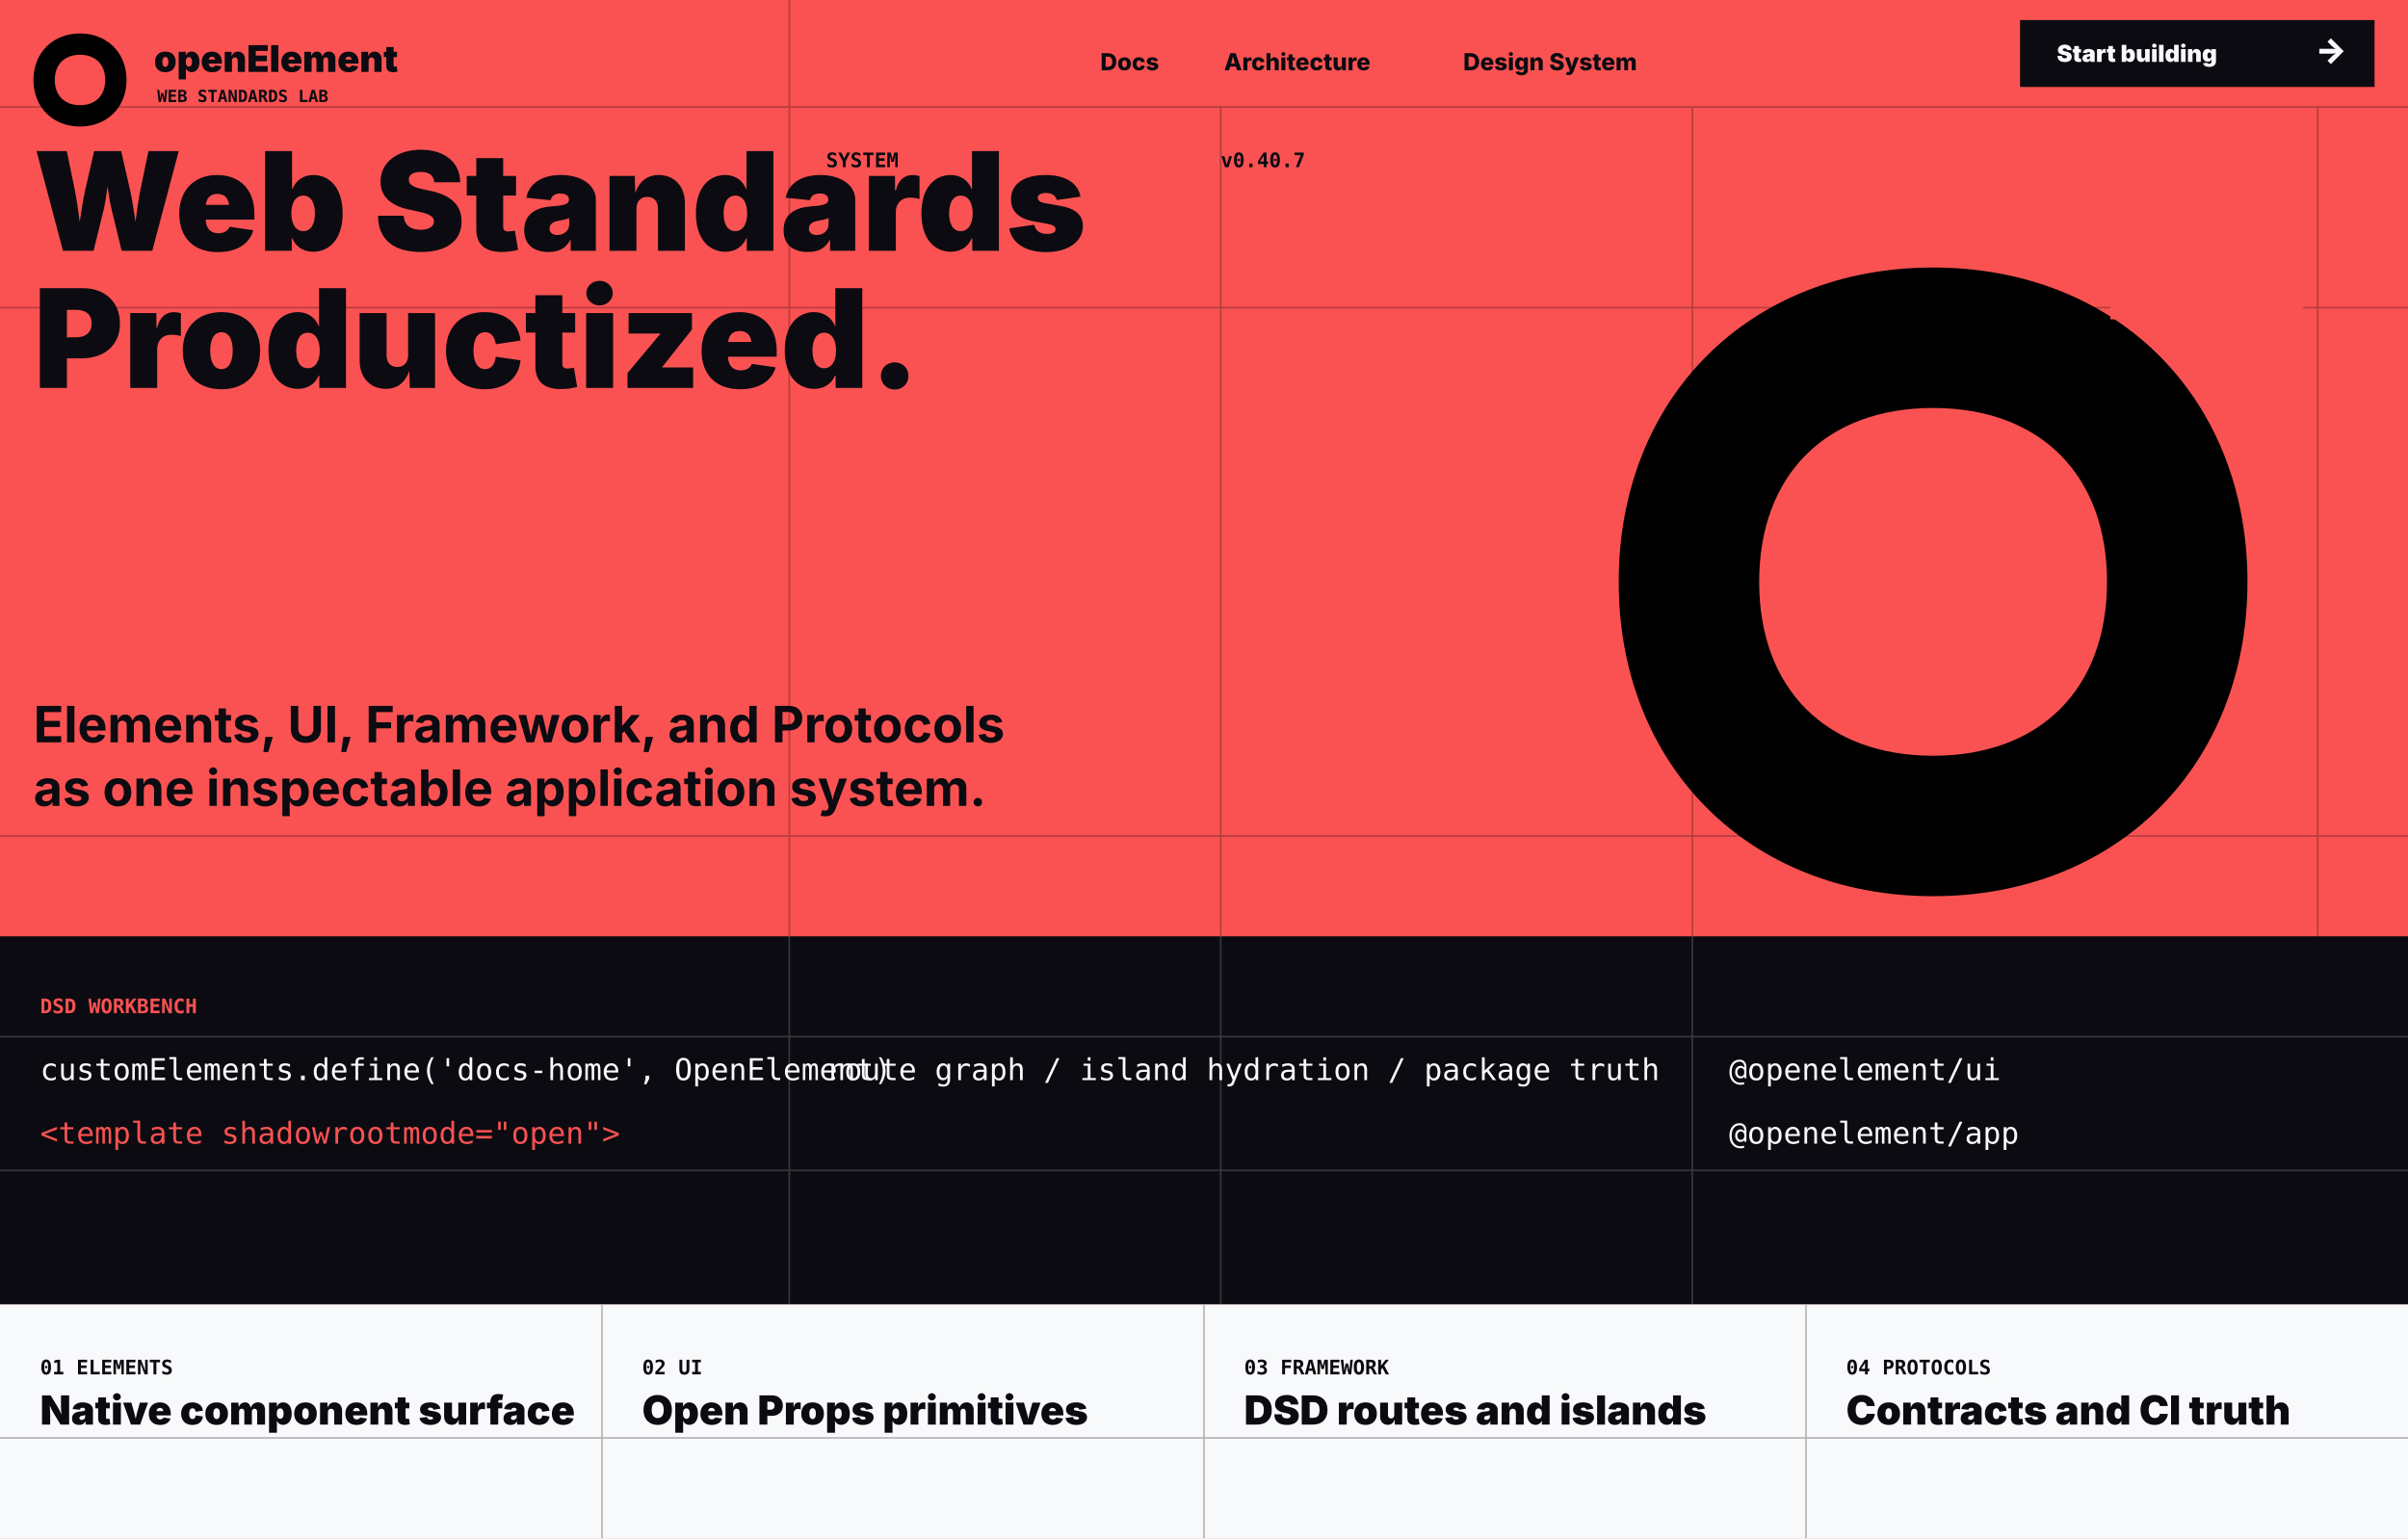
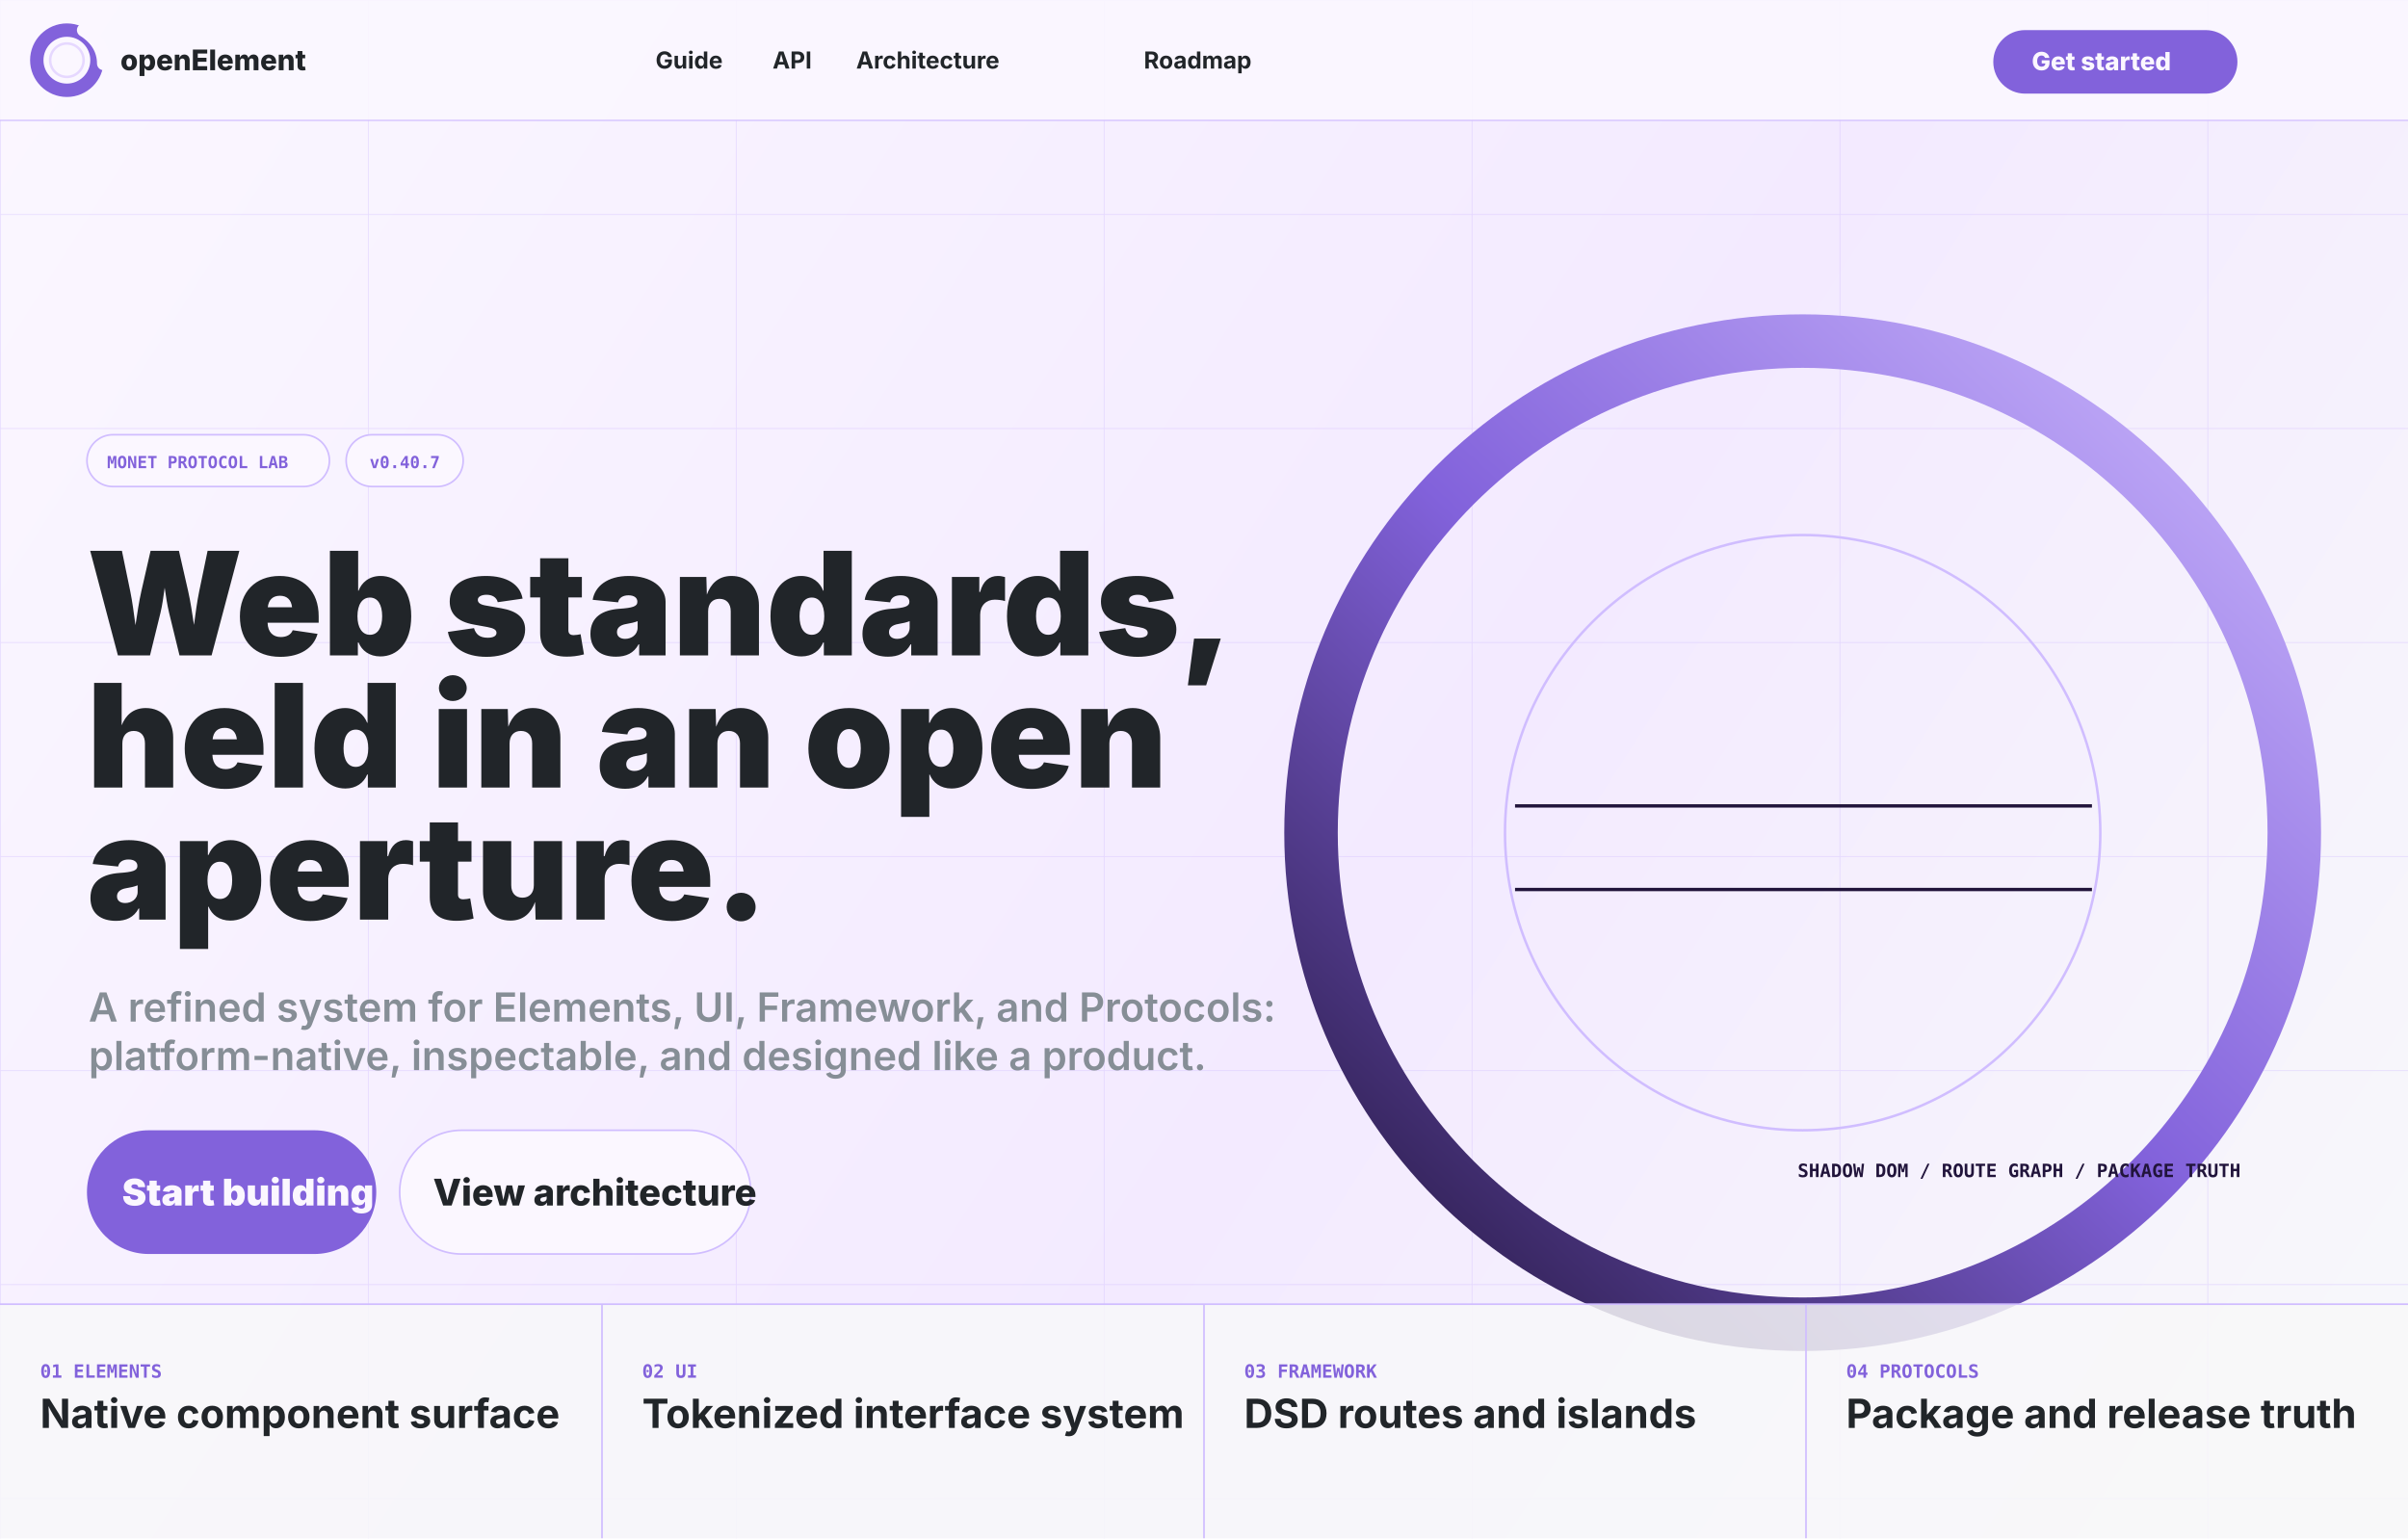
<svg xmlns="http://www.w3.org/2000/svg" viewBox="0 0 1440 920" width="1440" height="920" role="img">
  <defs>
-     <style>.sans { font-family: Inter, Arial, Helvetica, sans-serif; }
-       .mono { font-family: "SF Mono", Consolas, monospace; }
-       .ink { fill: #0c0b11; }
-       .paper { fill: #f8f9fa; }
-       .muted { fill: #343a40; }
-       .red { fill: #fa5252; }
-       .line { stroke: rgba(12,11,17,0.28); stroke-width: 1; }
-       .whiteLine { stroke: rgba(248,249,250,0.18); stroke-width: 1; }</style>
+     <linearGradient id="page" x1="0" y1="0" x2="1440" y2="920" gradientUnits="userSpaceOnUse">
+       <stop offset="0" stop-color="#fbf7ff" />
+       <stop offset=".58" stop-color="#f3eaff" />
+       <stop offset="1" stop-color="#f8f9fa" />
+     </linearGradient>
+     <linearGradient id="lens" x1="780" y1="780" x2="1360" y2="160" gradientUnits="userSpaceOnUse">
+       <stop offset="0" stop-color="#21143b" />
+       <stop offset=".48" stop-color="#8262db" />
+       <stop offset="1" stop-color="#d0bdff" />
+     </linearGradient>
+     <pattern id="grid" width="220" height="128" patternUnits="userSpaceOnUse">
+       <path d="M220 0H0V128" fill="none" stroke="#d0bdff" stroke-opacity=".42" stroke-width="1" />
+     </pattern>
  </defs>
-   <rect width="1440" height="920" fill="#fa5252" />
-   <path d="M0 64 H1440 M0 184 H1440 M0 500 H1440 M0 620 H1440 M472 0 V620 M730 64 V620 M1012 64 V620 M1386 64 V620" class="line" />
-   <g transform="translate(20 20) scale(.58)" class="ink">
-     <path d="M48 0 C76 0 96 20 96 48 C96 76 76 96 48 96 C20 96 0 76 0 48 C0 20 20 0 48 0 Z M48 22 C32 22 22 32 22 48 C22 64 32 74 48 74 C64 74 74 64 74 48 C74 32 64 22 48 22 Z" fill="currentColor" fill-rule="evenodd" />
-     <path d="M75 2 H98 V25" fill="none" stroke="#fa5252" stroke-width="12" />
-     <path d="M34 41 H62 M34 55 H62" fill="none" stroke="#fa5252" stroke-width="6" />
+   <rect width="1440" height="920" fill="url(#page)" />
+   <rect width="1440" height="920" fill="url(#grid)" />
+   <rect y="0" width="1440" height="72" fill="#fbf7ff" fill-opacity=".88" />
+   <line x1="0" y1="72" x2="1440" y2="72" stroke="#d0bdff" stroke-opacity=".7" />
+   <circle cx="40" cy="36" r="18" fill="none" stroke="#8262db" stroke-width="8" />
+   <circle cx="40" cy="36" r="10" fill="none" stroke="#e6d8ff" stroke-width="1.5" />
+   <path d="M50 18C58 23 62 30 62 38" fill="none" stroke="#fbf7ff" stroke-width="8" stroke-linecap="round" />
+   <text x="72" y="42" fill="#212529" font-family="Instrument Sans, Inter, Arial" font-size="17" font-weight="800">openElement</text>
+   <text x="392" y="41" fill="#212529" font-family="Instrument Sans, Inter, Arial" font-size="14" font-weight="700">Guide</text>
+   <text x="462" y="41" fill="#212529" font-family="Instrument Sans, Inter, Arial" font-size="14" font-weight="700">API</text>
+   <text x="512" y="41" fill="#212529" font-family="Instrument Sans, Inter, Arial" font-size="14" font-weight="700">Architecture</text>
+   <text x="684" y="41" fill="#212529" font-family="Instrument Sans, Inter, Arial" font-size="14" font-weight="700">Roadmap</text>
+   <rect x="1192" y="18" width="146" height="38" rx="19" fill="#8262db" />
+   <text x="1215" y="42" fill="#fbf7ff" font-family="Instrument Sans, Inter, Arial" font-size="15" font-weight="800">Get started</text>
+   <g transform="translate(52 260)">
+     <rect x="0" y="0" width="145" height="31" rx="15.5" fill="#fbf7ff" stroke="#d0bdff" />
+     <text x="12" y="20" fill="#8262db" font-family="JetBrains Mono, monospace" font-size="10" font-weight="700">MONET PROTOCOL LAB</text>
+     <rect x="155" y="0" width="70" height="31" rx="15.5" fill="#fbf7ff" stroke="#d0bdff" />
+     <text x="169" y="20" fill="#8262db" font-family="JetBrains Mono, monospace" font-size="10" font-weight="700">v0.40.7</text>
  </g>
-   <text class="sans ink" x="92" y="43" font-size="22" font-weight="900">openElement</text>
-   <text class="mono ink" x="94" y="61" font-size="10" font-weight="800">WEB STANDARDS LAB</text>
-   <text class="sans ink" x="658" y="42" font-size="14" font-weight="800">Docs</text>
-   <text class="sans ink" x="732" y="42" font-size="14" font-weight="800">Architecture</text>
-   <text class="sans ink" x="875" y="42" font-size="14" font-weight="800">Design System</text>
-   <rect x="1208" y="12" width="212" height="40" fill="#0c0b11" />
-   <text class="sans paper" x="1230" y="37" font-size="14" font-weight="900">Start building</text>
-   <text class="sans paper" x="1394" y="37" font-size="20" font-weight="900" text-anchor="middle">→</text>
-   <text class="sans ink" x="20" y="150" font-size="82" font-weight="900" letter-spacing="0">Web Standards</text>
-   <text class="sans ink" x="20" y="232" font-size="82" font-weight="900" letter-spacing="0">Productized.</text>
-   <text class="sans ink" x="20" y="444" font-size="30" font-weight="650">Elements, UI, Framework, and Protocols</text>
-   <text class="sans ink" x="20" y="482" font-size="30" font-weight="650">as one inspectable application system.</text>
-   <text class="mono ink" x="494" y="100" font-size="12" font-weight="900">SYSTEM</text>
-   <text class="mono ink" x="730" y="100" font-size="12" font-weight="900">v0.40.7</text>
-   <g transform="translate(968 160)" class="ink">
-     <path d="M188 0 C298 0 376 78 376 188 C376 298 298 376 188 376 C78 376 0 298 0 188 C0 78 78 0 188 0 Z M188 84 C124 84 84 124 84 188 C84 252 124 292 188 292 C252 292 292 252 292 188 C292 124 252 84 188 84 Z" fill="currentColor" fill-rule="evenodd" />
-     <path d="M294 8 H386 V100" fill="none" stroke="#fa5252" stroke-width="46" />
-     <path d="M132 160 H244 M132 216 H244" fill="none" stroke="#fa5252" stroke-width="28" />
+   <text x="52" y="392" fill="#212529" font-family="Instrument Sans, Inter, Arial" font-size="86" font-weight="900">Web standards,</text>
+   <text x="52" y="471" fill="#212529" font-family="Instrument Sans, Inter, Arial" font-size="86" font-weight="900">held in an open</text>
+   <text x="52" y="550" fill="#212529" font-family="Instrument Sans, Inter, Arial" font-size="86" font-weight="900">aperture.</text>
+   <text x="53" y="611" fill="#868e96" font-family="Instrument Sans, Inter, Arial" font-size="24" font-weight="600">A refined system for Elements, UI, Framework, and Protocols:</text>
+   <text x="53" y="640" fill="#868e96" font-family="Instrument Sans, Inter, Arial" font-size="24" font-weight="600">platform-native, inspectable, and designed like a product.</text>
+   <rect x="52" y="676" width="173" height="74" rx="37" fill="#8262db" />
+   <text x="73" y="721" fill="#fbf7ff" font-family="Instrument Sans, Inter, Arial" font-size="22" font-weight="850">Start building</text>
+   <rect x="239" y="676" width="210" height="74" rx="37" fill="#fbf7ff" stroke="#d0bdff" />
+   <text x="259" y="721" fill="#212529" font-family="Instrument Sans, Inter, Arial" font-size="22" font-weight="800">View architecture</text>
+   <circle cx="1078" cy="498" r="294" fill="none" stroke="url(#lens)" stroke-width="32" />
+   <circle cx="1078" cy="498" r="178" fill="none" stroke="#d0bdff" stroke-width="1.5" />
+   <path d="M906 482H1251M906 532H1251" stroke="#21143b" stroke-width="2" />
+   <text x="1075" y="704" fill="#21143b" font-family="JetBrains Mono, monospace" font-size="11" font-weight="700">SHADOW DOM / ROUTE GRAPH / PACKAGE TRUTH</text>
+   <g transform="translate(0 780)">
+     <rect width="1440" height="140" fill="#f8f9fa" fill-opacity=".84" />
+     <line x1="0" y1="0" x2="1440" y2="0" stroke="#d0bdff" />
+     <line x1="360" y1="0" x2="360" y2="140" stroke="#d0bdff" />
+     <line x1="720" y1="0" x2="720" y2="140" stroke="#d0bdff" />
+     <line x1="1080" y1="0" x2="1080" y2="140" stroke="#d0bdff" />
+     <text x="24" y="44" fill="#8262db" font-family="JetBrains Mono, monospace" font-size="11" font-weight="700">01 ELEMENTS</text>
+     <text x="24" y="74" fill="#212529" font-family="Instrument Sans, Inter, Arial" font-size="24" font-weight="700">Native component surface</text>
+     <text x="384" y="44" fill="#8262db" font-family="JetBrains Mono, monospace" font-size="11" font-weight="700">02 UI</text>
+     <text x="384" y="74" fill="#212529" font-family="Instrument Sans, Inter, Arial" font-size="24" font-weight="700">Tokenized interface system</text>
+     <text x="744" y="44" fill="#8262db" font-family="JetBrains Mono, monospace" font-size="11" font-weight="700">03 FRAMEWORK</text>
+     <text x="744" y="74" fill="#212529" font-family="Instrument Sans, Inter, Arial" font-size="24" font-weight="700">DSD routes and islands</text>
+     <text x="1104" y="44" fill="#8262db" font-family="JetBrains Mono, monospace" font-size="11" font-weight="700">04 PROTOCOLS</text>
+     <text x="1104" y="74" fill="#212529" font-family="Instrument Sans, Inter, Arial" font-size="24" font-weight="700">Package and release truth</text>
  </g>
-   <rect x="0" y="560" width="1440" height="220" fill="#0c0b11" />
-   <path d="M0 620 H1440 M0 700 H1440 M472 560 V780 M730 560 V780 M1012 560 V780" class="whiteLine" />
-   <text class="mono red" x="24" y="606" font-size="12" font-weight="900">DSD WORKBENCH</text>
-   <text class="mono paper" x="24" y="646" font-size="18">customElements.define('docs-home', OpenElement)</text>
-   <text class="mono red" x="24" y="684" font-size="18">&lt;template shadowrootmode="open"&gt;</text>
-   <text class="mono paper" x="494" y="646" font-size="18">route graph / island hydration / package truth</text>
-   <text class="mono paper" x="1034" y="646" font-size="18">@openelement/ui</text>
-   <text class="mono paper" x="1034" y="684" font-size="18">@openelement/app</text>
-   <rect x="0" y="780" width="1440" height="140" fill="#f8f9fa" />
-   <path d="M0 780 H1440 M0 860 H1440 M360 780 V920 M720 780 V920 M1080 780 V920" class="line" />
-   <text class="mono ink" x="24" y="822" font-size="12" font-weight="900">01 ELEMENTS</text>
-   <text class="sans ink" x="24" y="852" font-size="24" font-weight="850">Native component surface</text>
-   <text class="mono ink" x="384" y="822" font-size="12" font-weight="900">02 UI</text>
-   <text class="sans ink" x="384" y="852" font-size="24" font-weight="850">Open Props primitives</text>
-   <text class="mono ink" x="744" y="822" font-size="12" font-weight="900">03 FRAMEWORK</text>
-   <text class="sans ink" x="744" y="852" font-size="24" font-weight="850">DSD routes and islands</text>
-   <text class="mono ink" x="1104" y="822" font-size="12" font-weight="900">04 PROTOCOLS</text>
-   <text class="sans ink" x="1104" y="852" font-size="24" font-weight="850">Contracts and CI truth</text>
</svg>
